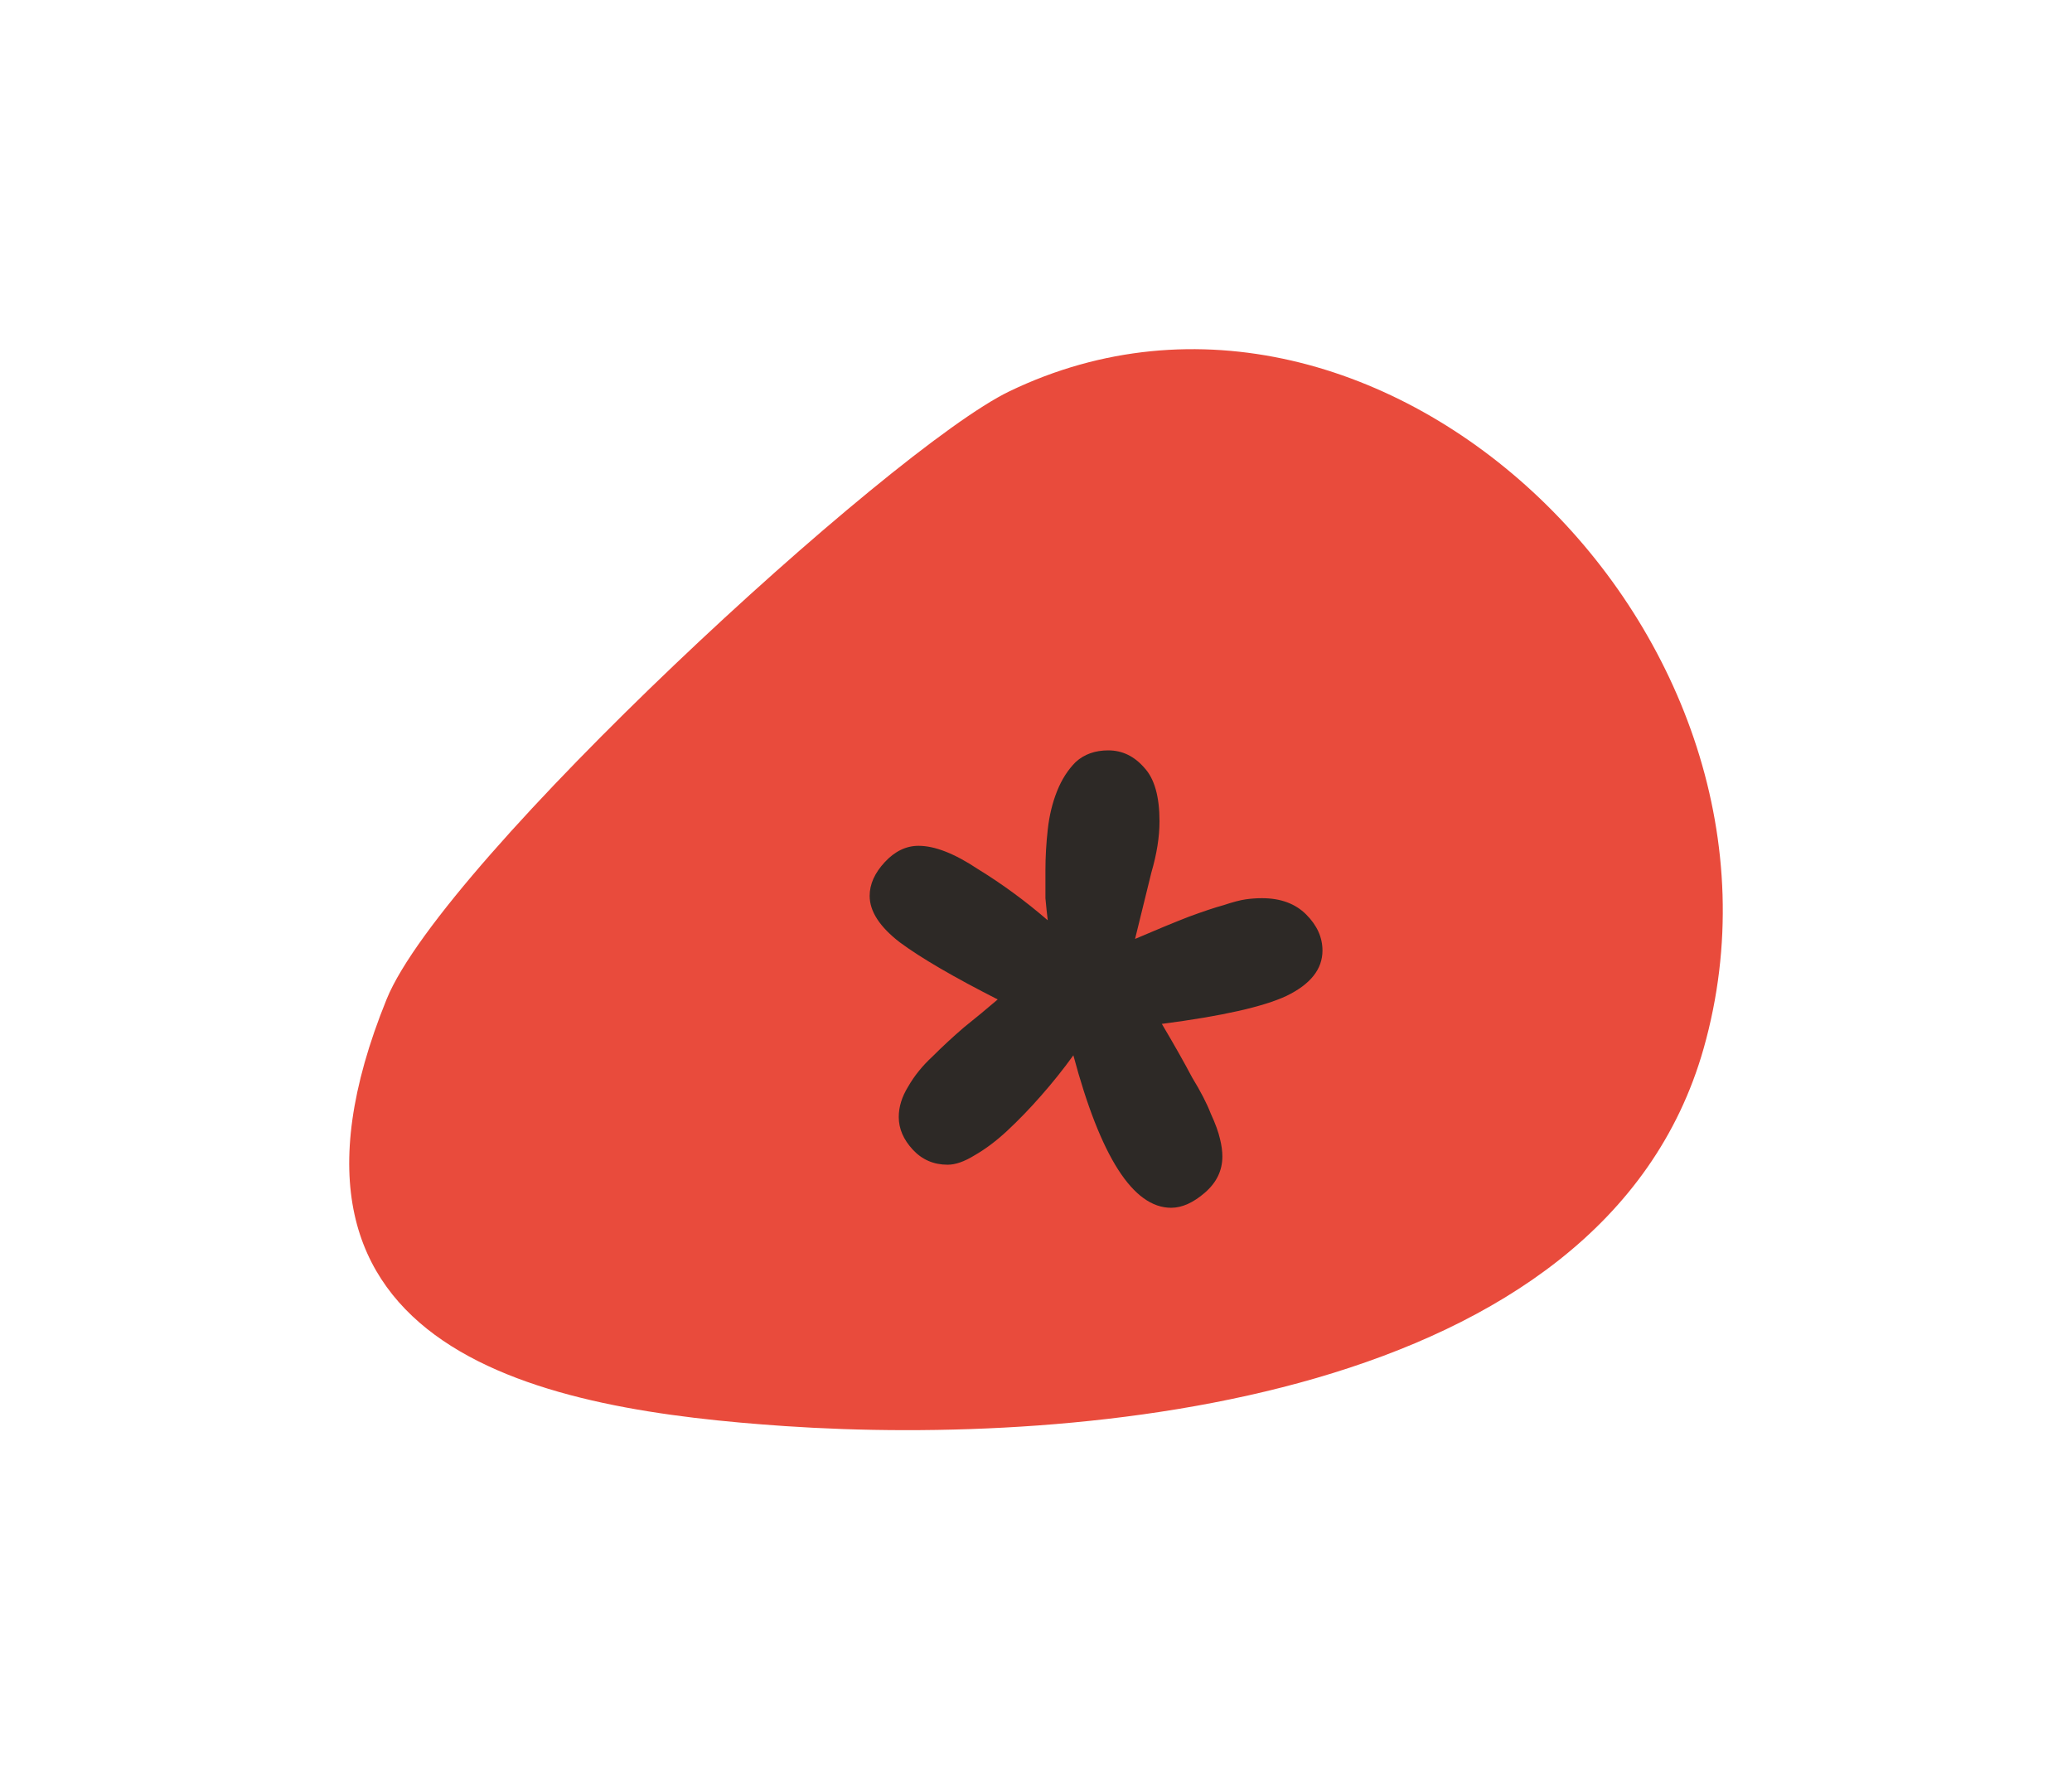
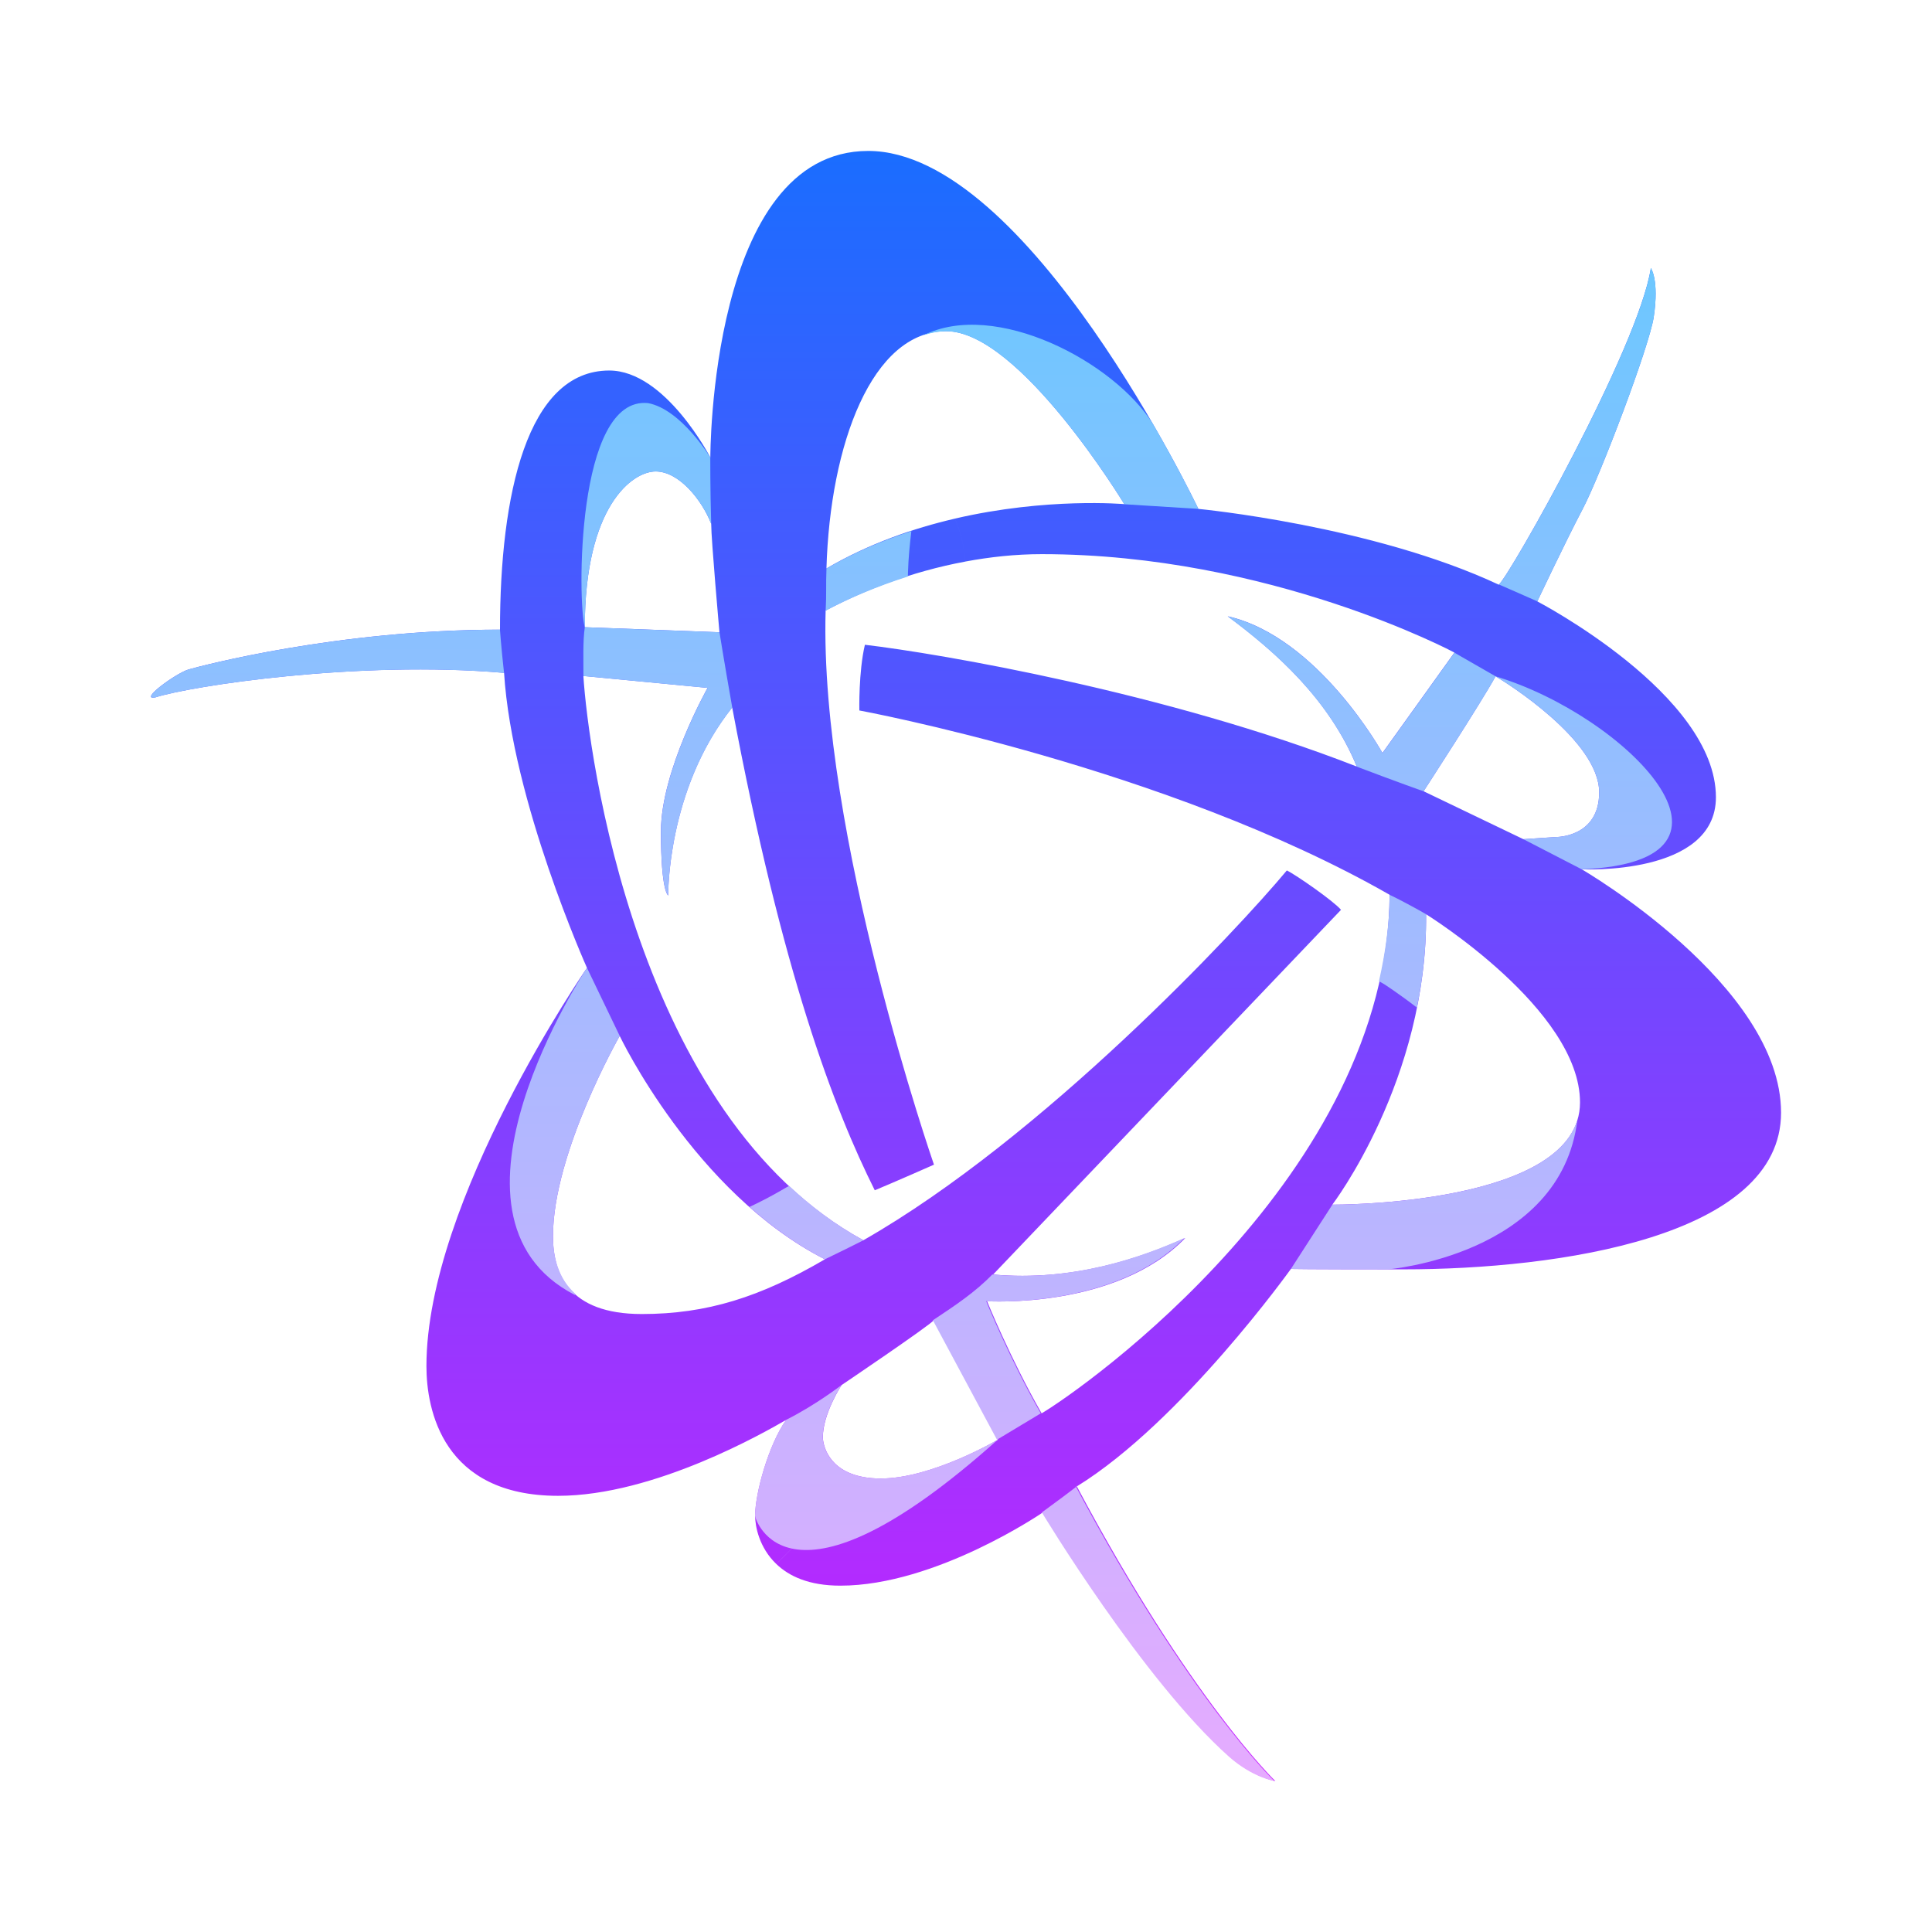
- <svg xmlns="http://www.w3.org/2000/svg" version="1.1" viewBox="-724.052 -1448.659 1822.683 1565.452">
-   <defs />
-   <g>
-     <g transform="matrix(3.0765,0,0,3.0765,-439.1586,-1249.053)">
-       <g id="gSku308zem116">
-         <path d="M196.021,47.025C162.056,63.379,34.045,181.237,17.95,220.862   C-23.539,323.011,64.383,338.372,131.907,342.952c83.791,5.683,233.841-6.401,262.618-108.008   C427.858,117.255,302.421-4.205,196.021,47.025z" fill="#e94b3c" style="" />
-       </g>
-       <defs />
-     </g>
-     <g>
-       <g transform="matrix(1.024,0,0,-1.024,0,0)">
-         <path d="M150 556Q93 585 66 605Q40 625 40 645Q40 660 53 674Q66 688 82 688Q103 688 133 668Q164 649 193 624Q192 632 191 643Q191 654 191 667Q191 684 193 702Q195 720 201 735Q207 750 217 760Q228 770 245 770Q263 770 276 755Q289 741 289 709Q289 689 282 665Q276 641 268 608Q296 620 314 627Q333 634 344 637Q356 641 363 642Q370 643 377 643Q401 643 415 629Q429 615 429 598Q429 574 398 559Q368 545 291 535Q307 508 317 489Q328 471 333 458Q339 445 341 436Q343 428 343 421Q343 403 328 390Q313 377 299 377Q250 377 215 508Q202 490 187 473Q173 457 158 443Q144 430 130 422Q117 414 107 414Q89 414 77 427Q65 440 65 455Q65 468 73 481Q81 495 94 507Q107 520 121 532Q136 544 150 556Z" fill="#2d2926" style="" />
-       </g>
-     </g>
-   </g>
+ <svg xmlns="http://www.w3.org/2000/svg" viewBox="0 0 64 64" width="30px" height="30px">
+   <linearGradient id="NUU6hG6cmF4W0NJVii0UMa" x1="32.001" x2="32.001" y1="5" y2="59" gradientUnits="userSpaceOnUse" spreadMethod="reflect">
+     <stop offset="0" stop-color="#1a6dff" />
+     <stop offset="1" stop-color="#c822ff" />
+   </linearGradient>
+   <path fill="url(#NUU6hG6cmF4W0NJVii0UMa)" d="M52.398,28.797c0,0,4.444,0.225,4.444-2.387c0-3.412-5.917-6.488-5.917-6.488 s0.926-1.966,1.504-3.063c0.578-1.098,2.207-5.383,2.353-6.361c0.184-1.23-0.096-1.617-0.096-1.617 c-0.403,2.637-4.698,10.227-5.038,10.487c-4.192-1.963-9.951-2.51-9.951-2.51S34.062,5,28.761,5c-5.256,0-5.23,10.154-5.23,10.154 s-1.485-2.88-3.349-2.88c-2.725,0-3.619,4.119-3.619,8.584c-5.381,0-9.909,1.202-10.314,1.318C5.843,22.291,4.57,23.216,5.15,23.1 c1.177-0.377,6.707-1.231,11.548-0.811c0.266,4.245,2.746,9.772,2.746,9.772s-5.318,7.697-5.318,13.194 c0,1.447,0.542,4.296,4.361,4.296c3.198,0,6.878-2.125,7.555-2.515c-0.591,0.842-1.027,2.445-1.027,3.179 c0,0.347,0.134,1.052,0.701,1.594c0.9-0.899,1.791-1.789,2.884-2.881c-1.181-0.216-1.341-1.091-1.341-1.315 c0-0.794,0.622-1.732,0.622-1.732s2.873-1.94,3.054-2.147l2.123,3.957c0,0-2.173,1.287-3.881,1.287 c-0.215,0-0.405-0.018-0.576-0.049c-1.095,1.094-1.985,1.983-2.884,2.881c0.42,0.402,1.073,0.717,2.122,0.717 c3.168,0,6.706-2.426,6.706-2.426s3.341,5.547,6.196,8.089c0.77,0.686,1.506,0.81,1.506,0.81s-2.837-2.73-6.575-9.761 c3.473-2.145,7.091-7.204,7.091-7.204s0.426,0.014,3.725,0.014c5.169,0,12.512-1.087,12.512-5.191 C58.999,32.624,52.398,28.797,52.398,28.797z M52.975,26.247c0,1.497-1.427,1.48-1.427,1.48l-1.084,0.072l-3.306-1.588 c0,0,1.933-2.977,2.384-3.807C49.887,22.602,52.975,24.532,52.975,26.247z M21.72,15.617c0.772,0,1.528,0.938,1.839,1.733 c0,0.525,0.274,3.594,0.274,3.594l-4.461-0.167C19.373,16.756,20.95,15.617,21.72,15.617z M21.259,43.529 c-2.437,0-2.941-1.357-2.941-2.579c0-2.766,2.21-6.634,2.21-6.634s2.475,5.203,6.798,7.4C25.18,42.972,23.411,43.529,21.259,43.529z M34.505,46.819c-1.039-1.817-1.807-3.715-1.807-3.715s4.273,0.277,6.568-2.095c-1.431,0.644-3.711,1.454-6.367,1.21l11.524-12.08 c-0.237-0.284-1.488-1.157-1.795-1.304c-1.653,1.987-8.078,8.852-14.028,12.25c-7.533-4.105-9.116-16.184-9.275-18.693l4.115,0.394 c0,0-1.546,2.739-1.546,4.755s0.241,2.122,0.241,2.122s-0.051-3.514,2.12-6.228c1.653,8.8,3.379,13.309,4.723,15.995 c0.685-0.284,1.961-0.849,1.961-0.849s-3.802-10.946-3.589-18.355c1.199-0.64,2.803-1.285,4.633-1.624 c-0.045-0.474-0.145-0.948-0.35-1.422c-1.383,0.321-2.866,0.836-4.256,1.651c0.122-4.126,1.512-7.861,3.969-7.861 c2.429,0,5.898,5.73,5.898,5.73s-2.562-0.23-5.611,0.479c0.205,0.474,0.305,0.948,0.35,1.422c0.803-0.149,1.645-0.244,2.523-0.244 c7.58,0,13.674,3.26,13.674,3.26l-2.385,3.326c0,0-2.126-3.845-5.125-4.529c1.583,1.179,3.354,2.737,4.275,4.979 c-6.282-2.454-13.862-3.75-16.294-4.034c-0.212,0.896-0.184,2.176-0.184,2.176s10.167,1.875,17.565,6.105 C45.983,38.893,35.898,45.994,34.505,46.819z M44.135,39.906c0,0,3.158-4.138,3.106-9.62c0,0,5.099,3.155,5.099,6.233 C52.341,39.958,44.135,39.906,44.135,39.906z" />
+   <linearGradient id="NUU6hG6cmF4W0NJVii0UMb" x1="30.194" x2="30.194" y1="8.879" y2="59" gradientUnits="userSpaceOnUse" spreadMethod="reflect">
+     <stop offset="0" stop-color="#6dc7ff" />
+     <stop offset="1" stop-color="#e6abff" />
+   </linearGradient>
+   <path fill="url(#NUU6hG6cmF4W0NJVii0UMb)" d="M25.012,50.215c0-0.734,0.437-2.337,1.027-3.179c0.997-0.502,1.839-1.156,1.839-1.156 s-0.622,0.938-0.622,1.732c0,0.225,0.159,1.099,1.341,1.315c0.17,0.031,0.361,0.049,0.576,0.049c1.708,0,3.881-1.287,3.881-1.287 C26.075,53.939,25.012,50.304,25.012,50.215z M26.144,39.287l-0.084,0.041l-0.101,0.059c-0.396,0.232-0.768,0.425-1.13,0.594 c0.747,0.662,1.577,1.268,2.497,1.735c0.397-0.189,0.996-0.489,1.276-0.63C27.698,40.592,26.884,39.979,26.144,39.287z M19.058,42.859c-0.566-0.506-0.739-1.224-0.739-1.909c0-2.766,2.21-6.634,2.21-6.634l-1.085-2.255c0,0-5.471,8.219-0.403,10.835 C19.051,42.866,19.046,42.893,19.058,42.859z M52.251,37.111c-0.885,2.84-8.115,2.796-8.115,2.796l-1.374,2.13 c0,0,0.409,0.012,3.207,0.014C45.968,42.05,51.698,41.583,52.251,37.111z M45.854,32.603c-0.001,0,0.468,0.3,1.083,0.775 c0.195-0.964,0.315-1.999,0.304-3.093c-0.268-0.159-0.951-0.525-1.207-0.643c-0.005,0.981-0.145,1.933-0.354,2.862 C45.748,32.542,45.813,32.578,45.854,32.603L45.854,32.603z M52.975,26.247c0,1.497-1.427,1.48-1.427,1.48l-1.084,0.072l1.933,0.998 c6.238-0.255,1.442-5.104-2.854-6.392C49.887,22.602,52.975,24.532,52.975,26.247z M30.587,11.109 c0.242-0.084,0.493-0.135,0.76-0.135c2.429,0,5.898,5.73,5.898,5.73l2.453,0.153c0,0-0.564-1.183-1.497-2.799 C36.916,11.981,32.966,9.915,30.587,11.109z M21.472,13.354c-2.407-0.254-2.337,6.666-2.099,7.424c0-4.02,1.577-5.16,2.347-5.16 c0.772,0,1.528,0.938,1.839,1.733c-0.034-1.185-0.03-2.198-0.03-2.198S22.569,13.565,21.472,13.354z M30.079,18.946 c0.014-0.47,0.059-0.914,0.111-1.353c-0.941,0.306-1.896,0.703-2.812,1.241c-0.023,0.566,0.004,0.819-0.027,1.395 c0.757-0.404,1.689-0.802,2.723-1.131C30.076,19.048,30.078,19.003,30.079,18.946z M34.477,46.819 c-1.039-1.817-1.807-3.715-1.807-3.715s4.273,0.277,6.568-2.095c-1.431,0.644-3.711,1.454-6.367,1.21 c-0.562,0.583-1.238,1.033-1.968,1.516l2.123,3.957C33.027,47.691,34.643,46.72,34.477,46.819z M35.64,49.241 c0.326-0.201-1.127,0.86-1.127,0.86s3.341,5.547,6.196,8.089c0.77,0.686,1.506,0.81,1.506,0.81S39.378,56.272,35.64,49.241z M54.688,8.879c-0.403,2.637-4.698,10.227-5.038,10.487c-0.419-0.196,1.277,0.555,1.277,0.555s0.926-1.966,1.504-3.063 c0.578-1.098,2.207-5.383,2.353-6.361C54.966,9.266,54.688,8.879,54.688,8.879z M48.182,21.622l-2.385,3.326 c0,0-2.126-3.845-5.125-4.529c1.208,0.9,2.525,2.025,3.491,3.502c0-0.005,0-0.014,0-0.02c0,0.007,0,0.015,0,0.02 c0.299,0.458,0.568,0.946,0.785,1.476c1.242,0.473,2.315,0.856,2.212,0.814c0,0,1.933-2.977,2.384-3.807 C49.671,22.478,48.182,21.622,48.182,21.622z M23.834,20.945l-4.461-0.167c-0.07,0.451-0.043,1.154-0.046,1.616l4.115,0.394 c0,0-1.546,2.739-1.546,4.755s0.241,2.122,0.241,2.122s-0.045-3.121,1.77-5.752c-0.005-0.005-0.011-0.007-0.015-0.012 c0.005,0.005,0.011,0.008,0.015,0.012c0.111-0.161,0.226-0.319,0.35-0.475C23.976,21.847,23.834,20.945,23.834,20.945z M16.562,20.859c-5.381,0-9.909,1.202-10.314,1.318c-0.405,0.116-1.678,1.041-1.099,0.925c1.177-0.377,6.707-1.231,11.548-0.811 C16.598,21.398,16.562,20.859,16.562,20.859z" />
</svg>
